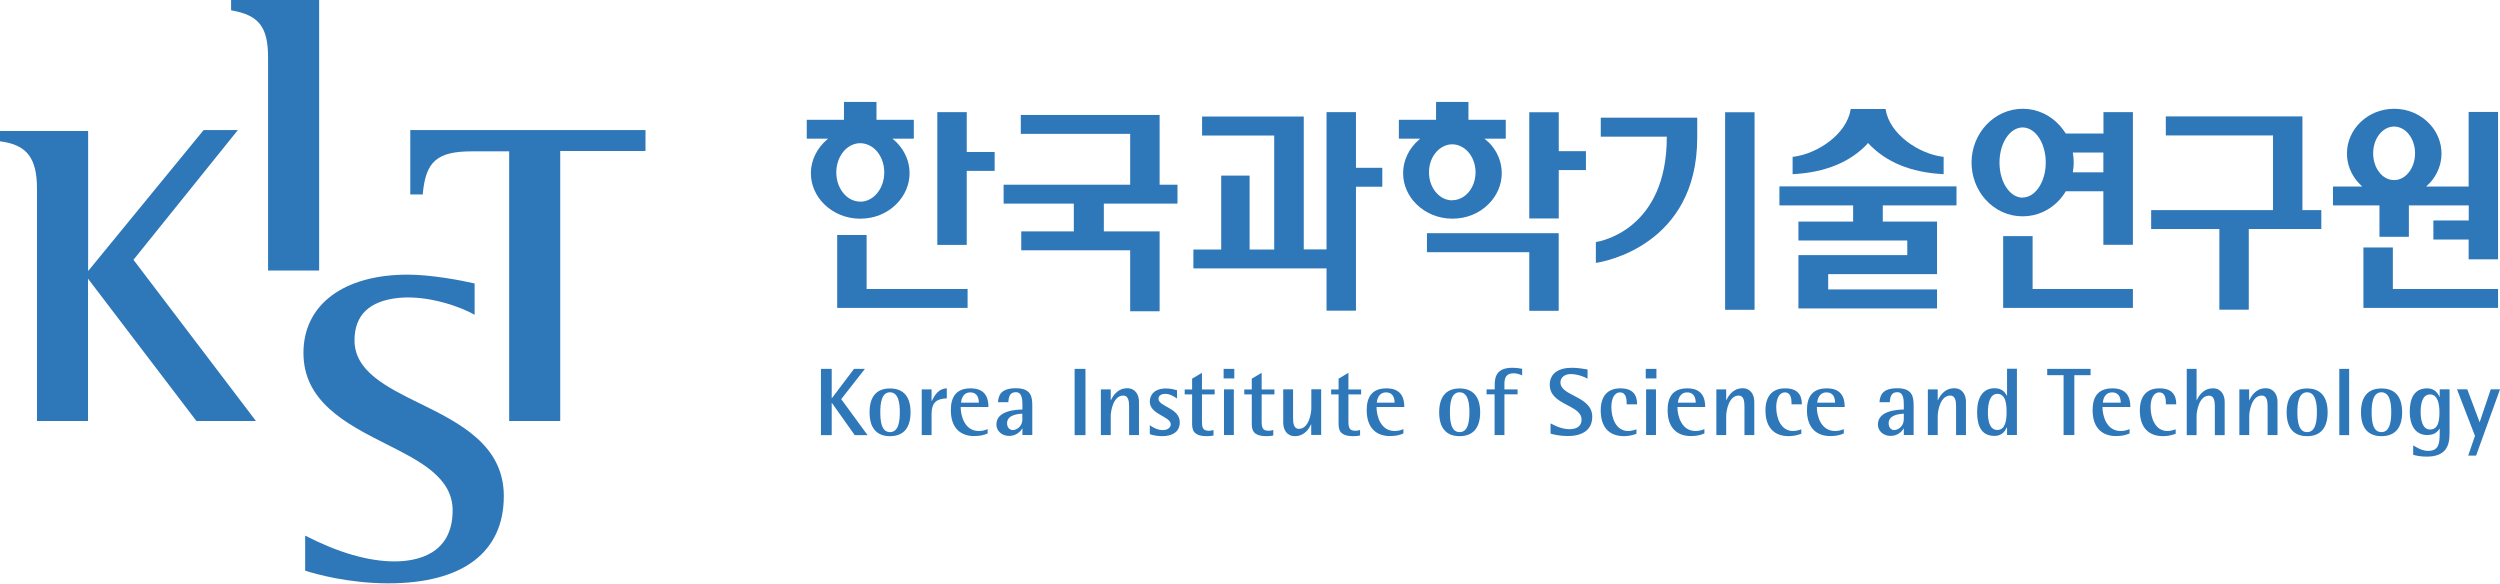
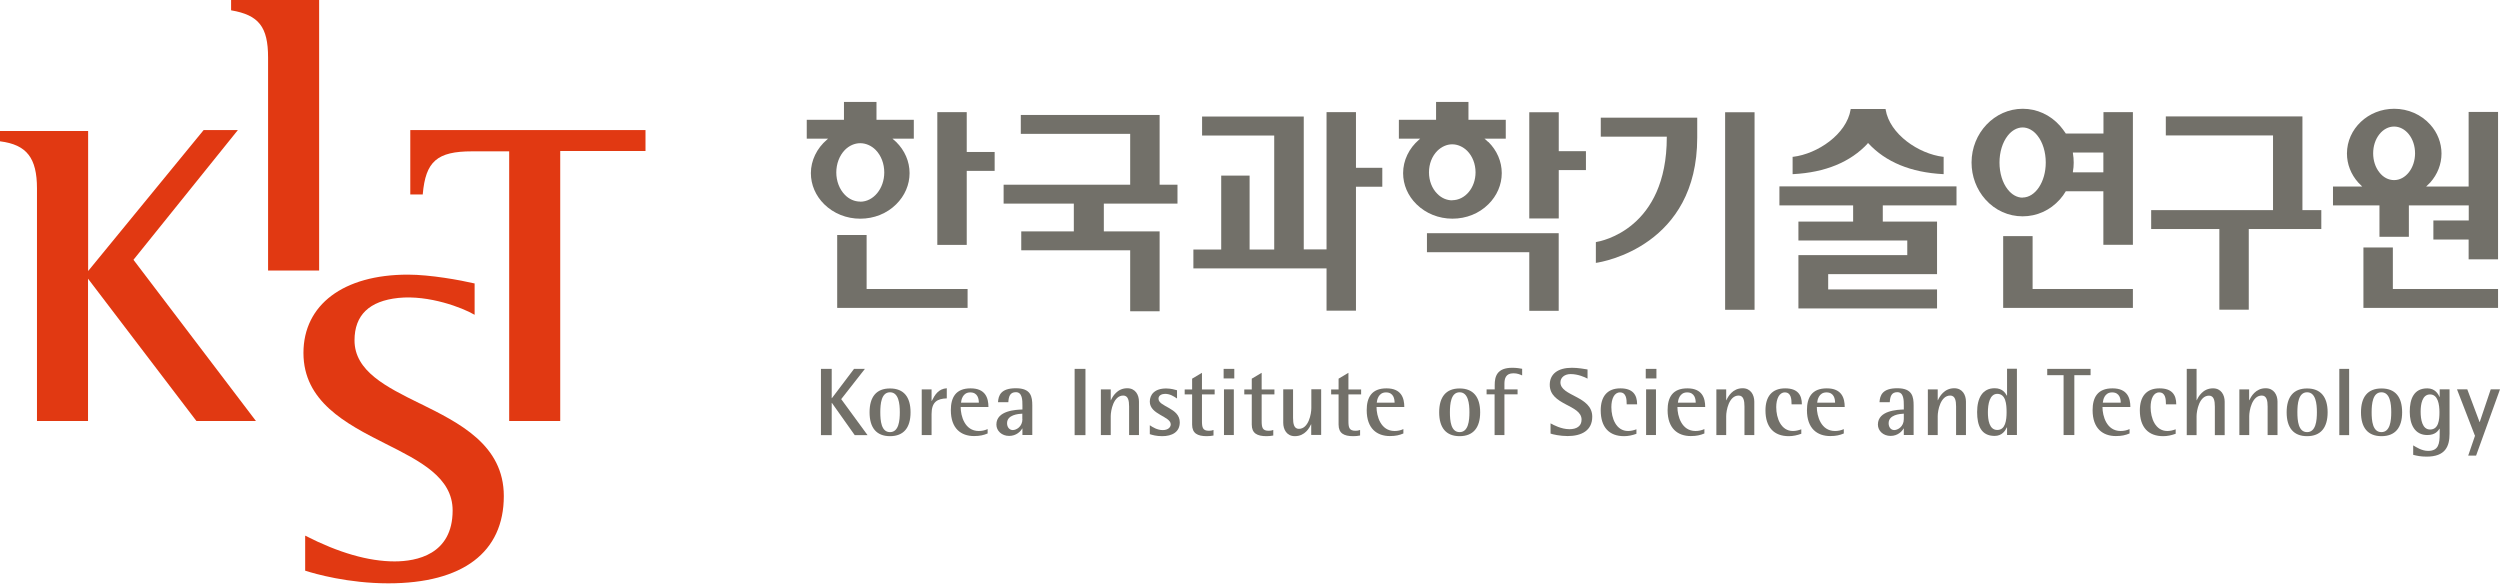
<svg xmlns="http://www.w3.org/2000/svg" preserveAspectRatio="none" overflow="visible" style="display: block;" width="300" height="70" viewBox="0 0 300 70" fill="none">
  <g id="KIST Logo">
-     <path id="Vector" d="M38.296 32.466V0H27.731V1.242H27.758C31.056 1.809 32.169 3.226 32.169 6.898V32.466H38.296Z" fill="#2E77B9" />
-     <path id="Vector_2" d="M28.543 15.61H24.436L10.576 32.525V15.718H0V16.96H0.027C3.2 17.365 4.437 18.944 4.437 22.616V50.519H10.563V33.443L23.57 50.519H30.713C30.713 50.519 16.043 31.215 16.016 31.175C16.043 31.134 28.543 15.61 28.543 15.61Z" fill="#2E77B9" />
-     <path id="Vector_3" d="M50.373 48.413C46.347 46.429 42.542 44.539 42.542 40.84C42.542 37.816 44.314 36.115 47.804 35.751C51.486 35.373 55.525 36.938 56.899 37.748L56.954 37.776V34.009H56.927C55.237 33.617 51.651 32.956 48.944 32.956C41.223 32.956 36.414 36.56 36.414 42.352C36.414 48.144 41.429 50.816 46.265 53.246C50.4 55.325 54.316 57.283 54.316 61.252C54.316 66.571 49.947 67.368 47.35 67.368C44.218 67.368 40.632 66.328 36.675 64.303L36.62 64.276V68.488H36.648C37.76 68.853 41.786 70 46.595 70C55.539 70 60.458 66.274 60.458 59.524C60.458 53.382 55.113 50.749 50.387 48.413H50.373Z" fill="#2E77B9" />
-     <path id="Vector_4" d="M77.419 15.61H49.234V23.332H50.731V23.305C51.074 19.363 52.448 18.161 56.651 18.161H61.101V50.519H67.227V18.121H77.46V15.61H77.419Z" fill="#2E77B9" />
-     <path id="Vector_5" d="M107.541 17.035L107.253 16.779L107.101 16.644H109.657V14.376H105.178V12.229H101.276V14.376H96.81V16.644H99.366L99.242 16.752C98.019 17.791 97.305 19.263 97.305 20.775C97.305 22.179 97.882 23.502 98.912 24.515C100.039 25.622 101.578 26.243 103.227 26.243C104.876 26.243 106.414 25.635 107.541 24.515C108.572 23.502 109.149 22.165 109.149 20.775C109.149 19.384 108.572 18.048 107.541 17.035ZM103.227 24.191C102.553 24.191 101.894 23.907 101.386 23.381C100.726 22.706 100.355 21.72 100.355 20.694C100.355 19.668 100.726 18.669 101.386 17.994C101.908 17.467 102.567 17.184 103.227 17.184C103.886 17.184 104.559 17.467 105.082 17.994C105.741 18.669 106.112 19.641 106.112 20.694C106.112 22.625 104.821 24.204 103.227 24.204V24.191Z" fill="#2E77B9" />
-     <path id="Vector_6" d="M178.577 17.034L178.289 16.764L178.137 16.643H180.692V14.375H176.215V12.229H172.328V14.375H167.865V16.643H170.419L170.296 16.751C169.074 17.79 168.373 19.262 168.373 20.773C168.373 22.177 168.95 23.5 169.98 24.512C171.106 25.619 172.644 26.24 174.292 26.24C175.94 26.24 177.478 25.633 178.604 24.512C179.634 23.5 180.211 22.164 180.211 20.773C180.211 19.383 179.634 18.047 178.604 17.034H178.577ZM174.265 24.04C173.619 24.04 172.974 23.77 172.479 23.257C171.834 22.623 171.477 21.678 171.477 20.679C171.477 19.68 171.834 18.749 172.479 18.101C172.988 17.601 173.619 17.318 174.265 17.318C174.91 17.318 175.556 17.601 176.064 18.101C176.695 18.735 177.066 19.68 177.066 20.679C177.066 22.528 175.817 24.026 174.265 24.026V24.04Z" fill="#2E77B9" />
-     <path id="Vector_7" d="M224.107 17.198L224.148 17.144L224.203 17.198C226.29 19.452 229.31 20.694 233.169 20.896C233.169 20.896 233.21 20.896 233.237 20.896V18.818H233.182C230.244 18.467 226.757 16.104 226.276 13.148C226.276 13.148 226.276 13.121 226.276 13.081H222.075V13.148C221.594 16.104 218.106 18.467 215.168 18.818C215.168 18.818 215.141 18.818 215.113 18.818V20.896H215.182C219.04 20.694 222.061 19.452 224.148 17.198H224.107Z" fill="#2E77B9" />
-     <path id="Vector_8" d="M240.381 28.32V36.948H255.948V34.679H243.912V28.334H240.381V28.32Z" fill="#2E77B9" />
-     <path id="Vector_9" d="M255.948 29.388V13.458H252.416V16.023H247.882V15.996C247.662 15.672 247.428 15.361 247.195 15.091C246.027 13.782 244.433 13.053 242.729 13.053C239.348 13.053 236.586 15.956 236.586 19.506C236.586 21.153 237.177 22.733 238.249 23.934C239.417 25.244 241.011 25.959 242.715 25.959C244.419 25.959 246.013 25.244 247.181 23.934C247.442 23.637 247.689 23.313 247.882 22.976V22.948H252.403V29.375H255.934L255.948 29.388ZM242.715 23.718C242.055 23.718 241.423 23.367 240.928 22.733C240.296 21.936 239.939 20.762 239.939 19.506C239.939 18.25 240.296 17.09 240.928 16.279C241.423 15.645 242.069 15.294 242.715 15.294C243.361 15.294 244.007 15.645 244.501 16.279C245.133 17.076 245.491 18.25 245.491 19.506C245.491 21.828 244.24 23.704 242.701 23.704L242.715 23.718ZM248.747 20.68V20.613C248.816 20.235 248.844 19.87 248.844 19.52C248.844 19.142 248.816 18.764 248.747 18.372V18.305H252.348H252.403V20.68H248.734H248.747Z" fill="#2E77B9" />
-     <path id="Vector_10" d="M299.766 36.948V34.679H287.142V29.697H283.611V36.948H299.766Z" fill="#2E77B9" />
-     <path id="Vector_11" d="M292.005 26.459V28.74H296.236V31.116H299.766V13.431H296.236V22.382H291.14L291.634 21.896C292.5 20.924 292.98 19.695 292.98 18.426C292.98 17.157 292.5 15.915 291.634 14.957C290.549 13.742 288.969 13.053 287.307 13.053C284.175 13.053 281.634 15.456 281.634 18.426C281.634 19.695 282.114 20.924 282.98 21.896L283.461 22.382H279.958V24.65H285.535V28.416H289.065V24.65H296.25V26.459H292.019H292.005ZM287.293 21.612C286.62 21.612 285.988 21.288 285.521 20.681C285.04 20.073 284.779 19.263 284.779 18.399C284.779 17.535 285.04 16.725 285.521 16.118C286.002 15.51 286.634 15.186 287.293 15.186C287.953 15.186 288.598 15.524 289.065 16.118C289.546 16.725 289.807 17.535 289.807 18.399C289.807 20.168 288.681 21.612 287.293 21.612Z" fill="#2E77B9" />
-     <path id="Vector_12" d="M119.358 20.505V18.237H116.008V13.457H112.478V29.388H116.008V20.505H119.358Z" fill="#2E77B9" />
-     <path id="Vector_13" d="M116.111 34.68H103.994V28.2H100.463V36.948H116.111V34.666V34.68Z" fill="#2E77B9" />
-     <path id="Vector_14" d="M144.236 16.265H152.906V29.94H149.952V21.071H146.545V29.94H143.206V32.208H159.185V37.284H162.716V22.408H165.876V20.14H162.716V13.457H159.185V29.927H156.451V13.984H144.25V16.252L144.236 16.265Z" fill="#2E77B9" />
-     <path id="Vector_15" d="M190.312 18.141H187.05V13.47H183.513V26.215H187.05V20.41H190.312V18.141Z" fill="#2E77B9" />
-     <path id="Vector_16" d="M210.547 37.176V13.47H207.015V37.176H210.547Z" fill="#2E77B9" />
-     <path id="Vector_17" d="M122.496 13.782V16.063H135.622V22.165H120.434V24.433H128.859V27.767H122.551V30.035H135.622V37.352H139.154V27.767H132.46V24.433H141.298V22.165H139.154V13.795H122.496V13.782Z" fill="#2E77B9" />
-     <path id="Vector_18" d="M278.557 25.215H276.292V13.97H259.898V16.252H272.763V25.215H258.14V27.483H266.323V37.163H269.852V27.483H278.557V25.215Z" fill="#2E77B9" />
-     <path id="Vector_19" d="M191.489 31.548C192.436 31.426 203.667 29.442 203.667 16.521V14.118H192.093V16.4H200.015V16.467C200.015 27.444 192.203 28.942 191.503 29.05V31.561L191.489 31.548Z" fill="#2E77B9" />
-     <path id="Vector_20" d="M234.78 24.648V22.366H213.53V24.648H222.376V26.591H215.81V28.859H228.873V30.614H215.81V37.013H232.445V34.731H219.382V32.896H232.445V26.591H225.934V24.648H234.766H234.78Z" fill="#2E77B9" />
-     <path id="Vector_21" d="M183.514 37.298H187.044V27.984H171.234V30.265H183.514V37.298Z" fill="#2E77B9" />
-     <path id="Vector_22" d="M179.365 47.318H178.391V46.724H179.365V46.211C179.365 45.199 179.612 44.133 181.478 44.133C181.958 44.133 182.383 44.2 182.658 44.254V45.051C182.411 44.943 182.095 44.794 181.615 44.794C180.655 44.794 180.531 45.469 180.531 46.063V46.724H182.109V47.318H180.531V52.204H179.351V47.318H179.365Z" fill="#2E77B9" />
-     <path id="Vector_23" d="M190.491 45.429C190.201 45.267 189.361 44.889 188.478 44.889C187.762 44.889 187.252 45.294 187.252 45.888C187.252 47.562 191.07 47.508 191.07 50.005C191.07 51.679 189.76 52.327 188.12 52.327C187.21 52.327 186.314 52.125 186.066 52.03V50.802C186.425 51.004 187.376 51.504 188.327 51.504C189.181 51.504 189.788 51.153 189.788 50.356C189.788 48.534 185.97 48.655 185.97 46.171C185.97 44.875 186.948 44.133 188.63 44.133C189.374 44.133 190.188 44.282 190.505 44.336V45.429H190.491Z" fill="#2E77B9" />
-     <path id="Vector_24" d="M98.514 44.265H99.805V47.775H99.832L102.484 44.265H103.789L100.945 47.896L104.105 52.216H102.566L99.832 48.355H99.805V52.216H98.514V44.265Z" fill="#2E77B9" />
-     <path id="Vector_25" d="M128.955 44.265H130.255V52.216H128.955V44.265Z" fill="#2E77B9" />
-     <path id="Vector_26" d="M146.877 46.722H148.06V52.204H146.877V46.722ZM146.835 44.265H148.115V45.413H146.835V44.265Z" fill="#2E77B9" />
-     <path id="Vector_27" d="M197.532 46.722H198.716V52.204H197.532V46.722ZM197.491 44.265H198.771V45.413H197.491V44.265Z" fill="#2E77B9" />
-     <path id="Vector_28" d="M238.548 49.462C238.548 48.504 238.755 47.262 239.677 47.262C240.695 47.262 240.791 48.504 240.791 49.462C240.791 50.42 240.654 51.595 239.677 51.595C238.7 51.595 238.548 50.38 238.548 49.462ZM240.846 52.202H242.03V44.252H240.846V47.478H240.819C240.654 47.181 240.31 46.587 239.36 46.587C237.874 46.587 237.255 47.802 237.255 49.449C237.255 51.095 237.75 52.31 239.36 52.31C240.269 52.31 240.654 51.649 240.819 51.284H240.846V52.175V52.202Z" fill="#2E77B9" />
-     <path id="Vector_29" d="M247.616 45.021H245.667V44.265H250.869V45.021H248.92V52.204H247.63V45.021H247.616Z" fill="#2E77B9" />
-     <path id="Vector_30" d="M262.41 44.265H263.589V48.031H263.603C263.794 47.626 264.329 46.6 265.563 46.6C266.55 46.6 266.961 47.41 266.961 48.207V52.216H265.782V48.787C265.782 48.099 265.673 47.478 265.083 47.478C263.918 47.478 263.589 49.273 263.589 49.948V52.216H262.41V44.265Z" fill="#2E77B9" />
-     <path id="Vector_31" d="M280.717 44.265H281.896V52.216H280.717V44.265Z" fill="#2E77B9" />
-     <path id="Vector_32" d="M145.635 52.259C145.402 52.313 145.086 52.34 144.811 52.34C143.699 52.34 143.054 52.002 143.054 50.949V47.33H142.162V46.736H143.054V45.44L144.235 44.737V46.736H145.758V47.33H144.235V50.49C144.235 51.3 144.317 51.692 145.072 51.692C145.264 51.692 145.456 51.665 145.621 51.597V52.272L145.635 52.259Z" fill="#2E77B9" />
-     <path id="Vector_33" d="M152.807 52.259C152.572 52.313 152.255 52.34 151.979 52.34C150.86 52.34 150.212 52.002 150.212 50.949V47.33H149.314V46.736H150.212V45.44L151.399 44.737V46.736H152.931V47.33H151.399V50.49C151.399 51.3 151.482 51.692 152.241 51.692C152.434 51.692 152.627 51.665 152.793 51.597V52.272L152.807 52.259Z" fill="#2E77B9" />
-     <path id="Vector_34" d="M163.211 52.259C162.978 52.313 162.662 52.34 162.387 52.34C161.275 52.34 160.63 52.002 160.63 50.949V47.33H159.738V46.736H160.63V45.44L161.811 44.737V46.736H163.334V47.33H161.811V50.49C161.811 51.3 161.893 51.692 162.662 51.692C162.84 51.692 163.046 51.665 163.211 51.597V52.272V52.259Z" fill="#2E77B9" />
-     <path id="Vector_35" d="M105.636 49.464C105.636 48.465 105.759 47.074 106.8 47.074C107.841 47.074 107.978 48.451 107.978 49.464C107.978 50.477 107.855 51.854 106.8 51.854C105.745 51.854 105.636 50.477 105.636 49.464ZM106.8 52.34C108.444 52.34 109.266 51.327 109.266 49.477C109.266 47.627 108.444 46.615 106.8 46.615C105.156 46.615 104.348 47.627 104.348 49.477C104.348 51.327 105.17 52.34 106.8 52.34Z" fill="#2E77B9" />
-     <path id="Vector_36" d="M110.607 46.724H111.788V48.114H111.815C112.186 47.372 112.598 46.67 113.614 46.589V47.804C112.474 47.844 111.788 48.222 111.788 49.693V52.204H110.607V46.724Z" fill="#2E77B9" />
-     <path id="Vector_37" d="M115.322 48.317C115.349 48.006 115.514 47.088 116.432 47.088C117.351 47.088 117.461 47.898 117.461 48.317H115.322ZM118.516 51.49C118.16 51.652 117.817 51.719 117.447 51.719C115.774 51.719 115.281 49.924 115.281 48.843H118.612C118.612 47.777 118.27 46.602 116.473 46.602C114.677 46.602 114.101 47.709 114.101 49.221C114.101 51.436 115.335 52.327 116.885 52.327C117.584 52.327 118.023 52.219 118.516 52.017V51.49Z" fill="#2E77B9" />
-     <path id="Vector_38" d="M122.691 50.286C122.691 51.217 121.948 51.608 121.535 51.608C121.15 51.608 120.847 51.285 120.847 50.785C120.847 49.773 122.182 49.666 122.678 49.639V50.286H122.691ZM122.691 52.202H123.875V48.667C123.875 47.601 123.724 46.589 121.907 46.589C120.09 46.589 119.815 47.453 119.76 48.262H120.999C121.04 47.614 121.177 47.061 121.907 47.061C122.691 47.061 122.691 48.046 122.691 48.654V49.139C121.948 49.166 119.567 49.247 119.567 50.947C119.567 51.703 120.214 52.31 121.095 52.31C121.976 52.31 122.485 51.743 122.664 51.42H122.691V52.175V52.202Z" fill="#2E77B9" />
-     <path id="Vector_39" d="M132.104 46.724H133.288V48.02H133.316C133.495 47.615 134.046 46.589 135.271 46.589C136.263 46.589 136.676 47.399 136.676 48.195V52.204H135.492V48.776C135.492 48.087 135.381 47.466 134.789 47.466C133.619 47.466 133.288 49.261 133.288 49.936V52.204H132.104V46.724Z" fill="#2E77B9" />
-     <path id="Vector_40" d="M141.216 47.803C140.818 47.533 140.378 47.263 139.816 47.263C139.445 47.263 139.02 47.425 139.02 47.843C139.02 48.829 141.573 48.924 141.573 50.679C141.573 51.854 140.639 52.34 139.459 52.34C138.745 52.34 138.251 52.191 137.976 52.097V51.03C138.319 51.26 138.869 51.611 139.527 51.611C140.186 51.611 140.488 51.26 140.488 50.922C140.488 49.95 137.976 49.761 137.976 48.194C137.976 47.371 138.539 46.615 139.939 46.615C140.529 46.615 141.051 46.777 141.243 46.831V47.816L141.216 47.803Z" fill="#2E77B9" />
-     <path id="Vector_41" d="M165.211 48.317C165.239 48.006 165.403 47.088 166.322 47.088C167.241 47.088 167.35 47.898 167.35 48.317H165.211ZM168.406 51.49C168.063 51.652 167.707 51.719 167.35 51.719C165.678 51.719 165.184 49.924 165.184 48.843H168.516C168.516 47.777 168.173 46.602 166.377 46.602C164.581 46.602 164.005 47.709 164.005 49.221C164.005 51.436 165.239 52.327 166.788 52.327C167.487 52.327 167.926 52.219 168.406 52.017V51.49Z" fill="#2E77B9" />
-     <path id="Vector_42" d="M196.372 52.056C195.891 52.232 195.383 52.34 194.888 52.34C193.116 52.34 192.086 51.287 192.086 49.248C192.086 47.614 192.841 46.602 194.449 46.602C195.946 46.602 196.454 47.385 196.454 48.519H195.204C195.204 47.858 195.136 47.088 194.394 47.088C193.707 47.088 193.363 47.871 193.363 48.857C193.363 50.193 193.94 51.719 195.369 51.719C195.713 51.719 196.042 51.638 196.372 51.516V52.056Z" fill="#2E77B9" />
-     <path id="Vector_43" d="M201.346 48.317C201.373 48.006 201.538 47.088 202.456 47.088C203.375 47.088 203.485 47.898 203.485 48.317H201.346ZM204.527 51.49C204.17 51.652 203.827 51.719 203.457 51.719C201.785 51.719 201.291 49.924 201.291 48.843H204.623C204.623 47.777 204.28 46.602 202.484 46.602C200.688 46.602 200.112 47.709 200.112 49.221C200.112 51.436 201.346 52.327 202.895 52.327C203.594 52.327 204.033 52.219 204.527 52.017V51.49Z" fill="#2E77B9" />
-     <path id="Vector_44" d="M205.964 46.724H207.143V48.02H207.17C207.348 47.615 207.897 46.589 209.117 46.589C210.09 46.589 210.515 47.399 210.515 48.195V52.204H209.336V48.776C209.336 48.087 209.226 47.466 208.637 47.466C207.472 47.466 207.143 49.261 207.143 49.936V52.204H205.964V46.724Z" fill="#2E77B9" />
-     <path id="Vector_45" d="M216.142 52.056C215.662 52.232 215.153 52.34 214.659 52.34C212.887 52.34 211.856 51.287 211.856 49.248C211.856 47.614 212.612 46.602 214.219 46.602C215.716 46.602 216.225 47.385 216.225 48.519H214.988C214.988 47.858 214.92 47.088 214.178 47.088C213.505 47.088 213.148 47.871 213.148 48.857C213.148 50.193 213.725 51.719 215.153 51.719C215.497 51.719 215.826 51.638 216.156 51.516V52.056H216.142Z" fill="#2E77B9" />
-     <path id="Vector_46" d="M228.457 50.286C228.457 51.217 227.718 51.608 227.307 51.608C226.923 51.608 226.636 51.285 226.636 50.785C226.636 49.773 227.964 49.666 228.457 49.639V50.286ZM228.457 52.202H229.635V48.667C229.635 47.601 229.485 46.589 227.677 46.589C225.868 46.589 225.595 47.453 225.54 48.262H226.773C226.814 47.614 226.951 47.061 227.677 47.061C228.457 47.061 228.457 48.046 228.457 48.654V49.139C227.718 49.166 225.348 49.247 225.348 50.947C225.348 51.703 225.992 52.31 226.868 52.31C227.745 52.31 228.252 51.743 228.43 51.42H228.457V52.175V52.202Z" fill="#2E77B9" />
-     <path id="Vector_47" d="M231.342 46.724H232.526V48.02H232.554C232.733 47.615 233.284 46.589 234.509 46.589C235.501 46.589 235.914 47.399 235.914 48.195V52.204H234.73V48.776C234.73 48.087 234.619 47.466 234.027 47.466C232.857 47.466 232.526 49.261 232.526 49.936V52.204H231.342V46.724Z" fill="#2E77B9" />
-     <path id="Vector_48" d="M252.338 48.317C252.366 48.006 252.531 47.088 253.454 47.088C254.377 47.088 254.487 47.898 254.487 48.317H252.338ZM255.547 51.49C255.189 51.652 254.845 51.719 254.473 51.719C252.793 51.719 252.297 49.924 252.297 48.843H255.644C255.644 47.777 255.299 46.602 253.495 46.602C251.691 46.602 251.112 47.709 251.112 49.221C251.112 51.436 252.352 52.327 253.908 52.327C254.611 52.327 255.051 52.219 255.547 52.017V51.49Z" fill="#2E77B9" />
-     <path id="Vector_49" d="M261.068 52.056C260.587 52.232 260.079 52.34 259.584 52.34C257.812 52.34 256.781 51.287 256.781 49.248C256.781 47.614 257.537 46.602 259.144 46.602C260.642 46.602 261.15 47.385 261.15 48.519H259.914C259.914 47.858 259.845 47.088 259.103 47.088C258.416 47.088 258.073 47.871 258.073 48.857C258.073 50.193 258.65 51.719 260.079 51.719C260.422 51.719 260.752 51.638 261.081 51.516V52.056H261.068Z" fill="#2E77B9" />
-     <path id="Vector_50" d="M157.36 50.908H157.333C157.141 51.313 156.62 52.34 155.386 52.34C154.399 52.34 153.988 51.53 153.988 50.733V46.722H155.167V50.152C155.167 50.841 155.276 51.462 155.866 51.462C157.031 51.462 157.36 49.666 157.36 48.977V46.708H158.539V52.191H157.346V50.895L157.36 50.908Z" fill="#2E77B9" />
-     <path id="Vector_51" d="M173.989 49.464C173.989 48.465 174.112 47.074 175.153 47.074C176.194 47.074 176.331 48.451 176.331 49.464C176.331 50.477 176.208 51.854 175.153 51.854C174.099 51.854 173.989 50.477 173.989 49.464ZM175.153 52.34C176.783 52.34 177.619 51.327 177.619 49.477C177.619 47.627 176.783 46.615 175.153 46.615C173.523 46.615 172.701 47.627 172.701 49.477C172.701 51.327 173.523 52.34 175.153 52.34Z" fill="#2E77B9" />
-     <path id="Vector_52" d="M218.06 48.317C218.088 48.006 218.253 47.088 219.176 47.088C220.098 47.088 220.209 47.898 220.209 48.317H218.06ZM221.269 51.49C220.911 51.652 220.567 51.719 220.195 51.719C218.515 51.719 218.019 49.924 218.019 48.843H221.365C221.365 47.777 221.021 46.602 219.217 46.602C217.413 46.602 216.834 47.709 216.834 49.221C216.834 51.436 218.074 52.327 219.63 52.327C220.333 52.327 220.773 52.219 221.255 52.017V51.49H221.269Z" fill="#2E77B9" />
-     <path id="Vector_53" d="M268.709 46.724H269.895V48.02H269.922C270.115 47.615 270.653 46.589 271.88 46.589C272.873 46.589 273.301 47.399 273.301 48.195V52.204H272.115V48.776C272.115 48.087 272.005 47.466 271.412 47.466C270.239 47.466 269.908 49.261 269.908 49.936V52.204H268.723V46.724H268.709Z" fill="#2E77B9" />
-     <path id="Vector_54" d="M275.686 49.464C275.686 48.465 275.809 47.074 276.85 47.074C277.891 47.074 278.028 48.451 278.028 49.464C278.028 50.477 277.904 51.854 276.85 51.854C275.795 51.854 275.686 50.477 275.686 49.464ZM276.85 52.34C278.48 52.34 279.315 51.327 279.315 49.477C279.315 47.627 278.48 46.615 276.85 46.615C275.22 46.615 274.398 47.627 274.398 49.477C274.398 51.327 275.22 52.34 276.85 52.34Z" fill="#2E77B9" />
-     <path id="Vector_55" d="M284.597 49.464C284.597 48.465 284.721 47.074 285.766 47.074C286.812 47.074 286.949 48.451 286.949 49.464C286.949 50.477 286.825 51.854 285.766 51.854C284.707 51.854 284.597 50.477 284.597 49.464ZM285.78 52.34C287.417 52.34 288.256 51.327 288.256 49.477C288.256 47.627 287.43 46.615 285.78 46.615C284.13 46.615 283.318 47.627 283.318 49.477C283.318 51.327 284.143 52.34 285.78 52.34Z" fill="#2E77B9" />
-     <path id="Vector_56" d="M290.477 49.41C290.477 48.519 290.656 47.331 291.606 47.331C292.555 47.331 292.734 48.546 292.734 49.464C292.734 50.382 292.638 51.542 291.606 51.542C290.67 51.542 290.477 50.341 290.477 49.41ZM293.945 46.723H292.762V47.628H292.734C292.583 47.263 292.197 46.602 291.275 46.602C289.665 46.602 289.17 47.857 289.17 49.41C289.17 50.962 289.789 52.204 291.275 52.204C292.239 52.204 292.569 51.705 292.734 51.448H292.762V52.042C292.762 53.257 292.624 54.107 291.372 54.107C290.615 54.107 289.954 53.662 289.583 53.446V54.58C290.009 54.688 290.477 54.796 291.193 54.796C293.436 54.796 293.945 53.581 293.945 52.042V46.723Z" fill="#2E77B9" />
-     <path id="Vector_57" d="M296.98 52.257L294.839 46.721H296.074L297.543 50.637H297.57L298.888 46.721H300L297.131 54.674H296.184L297.008 52.271L296.98 52.257Z" fill="#2E77B9" />
+     <path id="Vector" d="M38.296 32.466V0H27.731V1.242H27.758C31.056 1.809 32.169 3.226 32.169 6.898V32.466H38.296Z" fill="#E13912" />
+     <path id="Vector_2" d="M28.543 15.61H24.436L10.576 32.525V15.718H0V16.96H0.027C3.2 17.365 4.437 18.944 4.437 22.616V50.519H10.563V33.443L23.57 50.519H30.713C30.713 50.519 16.043 31.215 16.016 31.175C16.043 31.134 28.543 15.61 28.543 15.61Z" fill="#E13912" />
+     <path id="Vector_3" d="M50.373 48.413C46.347 46.429 42.542 44.539 42.542 40.84C42.542 37.816 44.314 36.115 47.804 35.751C51.486 35.373 55.525 36.938 56.899 37.748L56.954 37.776V34.009H56.927C55.237 33.617 51.651 32.956 48.944 32.956C41.223 32.956 36.414 36.56 36.414 42.352C36.414 48.144 41.429 50.816 46.265 53.246C50.4 55.325 54.316 57.283 54.316 61.252C54.316 66.571 49.947 67.368 47.35 67.368C44.218 67.368 40.632 66.328 36.675 64.303L36.62 64.276V68.488H36.648C37.76 68.853 41.786 70 46.595 70C55.539 70 60.458 66.274 60.458 59.524C60.458 53.382 55.113 50.749 50.387 48.413H50.373Z" fill="#E13912" />
+     <path id="Vector_4" d="M77.419 15.61H49.234V23.332H50.731V23.305C51.074 19.363 52.448 18.161 56.651 18.161H61.101V50.519H67.227V18.121H77.46V15.61H77.419Z" fill="#E13912" />
+     <path id="Vector_5" d="M107.541 17.035L107.253 16.779L107.101 16.644H109.657V14.376H105.178V12.229H101.276V14.376H96.81V16.644H99.366L99.242 16.752C98.019 17.791 97.305 19.263 97.305 20.775C97.305 22.179 97.882 23.502 98.912 24.515C100.039 25.622 101.578 26.243 103.227 26.243C104.876 26.243 106.414 25.635 107.541 24.515C108.572 23.502 109.149 22.165 109.149 20.775C109.149 19.384 108.572 18.048 107.541 17.035ZM103.227 24.191C102.553 24.191 101.894 23.907 101.386 23.381C100.726 22.706 100.355 21.72 100.355 20.694C100.355 19.668 100.726 18.669 101.386 17.994C101.908 17.467 102.567 17.184 103.227 17.184C103.886 17.184 104.559 17.467 105.082 17.994C105.741 18.669 106.112 19.641 106.112 20.694C106.112 22.625 104.821 24.204 103.227 24.204V24.191Z" fill="#727069" />
+     <path id="Vector_6" d="M178.577 17.034L178.289 16.764L178.137 16.643H180.692V14.375H176.215V12.229H172.328V14.375H167.865V16.643H170.419L170.296 16.751C169.074 17.79 168.373 19.262 168.373 20.773C168.373 22.177 168.95 23.5 169.98 24.512C171.106 25.619 172.644 26.24 174.292 26.24C175.94 26.24 177.478 25.633 178.604 24.512C179.634 23.5 180.211 22.164 180.211 20.773C180.211 19.383 179.634 18.047 178.604 17.034H178.577ZM174.265 24.04C173.619 24.04 172.974 23.77 172.479 23.257C171.834 22.623 171.477 21.678 171.477 20.679C171.477 19.68 171.834 18.749 172.479 18.101C172.988 17.601 173.619 17.318 174.265 17.318C174.91 17.318 175.556 17.601 176.064 18.101C176.695 18.735 177.066 19.68 177.066 20.679C177.066 22.528 175.817 24.026 174.265 24.026V24.04Z" fill="#727069" />
+     <path id="Vector_7" d="M224.107 17.198L224.148 17.144L224.203 17.198C226.29 19.452 229.31 20.694 233.169 20.896C233.169 20.896 233.21 20.896 233.237 20.896V18.818H233.182C230.244 18.467 226.757 16.104 226.276 13.148C226.276 13.148 226.276 13.121 226.276 13.081H222.075V13.148C221.594 16.104 218.106 18.467 215.168 18.818C215.168 18.818 215.141 18.818 215.113 18.818V20.896H215.182C219.04 20.694 222.061 19.452 224.148 17.198H224.107Z" fill="#727069" />
+     <path id="Vector_8" d="M240.381 28.32V36.948H255.948V34.679H243.912V28.334H240.381V28.32Z" fill="#727069" />
+     <path id="Vector_9" d="M255.948 29.388V13.458H252.416V16.023H247.882V15.996C247.662 15.672 247.428 15.361 247.195 15.091C246.027 13.782 244.433 13.053 242.729 13.053C239.348 13.053 236.586 15.956 236.586 19.506C236.586 21.153 237.177 22.733 238.249 23.934C239.417 25.244 241.011 25.959 242.715 25.959C244.419 25.959 246.013 25.244 247.181 23.934C247.442 23.637 247.689 23.313 247.882 22.976V22.948H252.403V29.375H255.934L255.948 29.388ZM242.715 23.718C242.055 23.718 241.423 23.367 240.928 22.733C240.296 21.936 239.939 20.762 239.939 19.506C239.939 18.25 240.296 17.09 240.928 16.279C241.423 15.645 242.069 15.294 242.715 15.294C243.361 15.294 244.007 15.645 244.501 16.279C245.133 17.076 245.491 18.25 245.491 19.506C245.491 21.828 244.24 23.704 242.701 23.704L242.715 23.718ZM248.747 20.68V20.613C248.816 20.235 248.844 19.87 248.844 19.52C248.844 19.142 248.816 18.764 248.747 18.372V18.305H252.348H252.403V20.68H248.734H248.747Z" fill="#727069" />
+     <path id="Vector_10" d="M299.766 36.948V34.679H287.142V29.697H283.611V36.948H299.766Z" fill="#727069" />
+     <path id="Vector_11" d="M292.005 26.459V28.74H296.236V31.116H299.766V13.431H296.236V22.382H291.14L291.634 21.896C292.5 20.924 292.98 19.695 292.98 18.426C292.98 17.157 292.5 15.915 291.634 14.957C290.549 13.742 288.969 13.053 287.307 13.053C284.175 13.053 281.634 15.456 281.634 18.426C281.634 19.695 282.114 20.924 282.98 21.896L283.461 22.382H279.958V24.65H285.535V28.416H289.065V24.65H296.25V26.459H292.019H292.005ZM287.293 21.612C286.62 21.612 285.988 21.288 285.521 20.681C285.04 20.073 284.779 19.263 284.779 18.399C284.779 17.535 285.04 16.725 285.521 16.118C286.002 15.51 286.634 15.186 287.293 15.186C287.953 15.186 288.598 15.524 289.065 16.118C289.546 16.725 289.807 17.535 289.807 18.399C289.807 20.168 288.681 21.612 287.293 21.612Z" fill="#727069" />
+     <path id="Vector_12" d="M119.358 20.505V18.237H116.008V13.457H112.478V29.388H116.008V20.505H119.358Z" fill="#727069" />
+     <path id="Vector_13" d="M116.111 34.68H103.994V28.2H100.463V36.948H116.111V34.666V34.68Z" fill="#727069" />
+     <path id="Vector_14" d="M144.236 16.265H152.906V29.94H149.952V21.071H146.545V29.94H143.206V32.208H159.185V37.284H162.716V22.408H165.876V20.14H162.716V13.457H159.185V29.927H156.451V13.984H144.25V16.252L144.236 16.265Z" fill="#727069" />
+     <path id="Vector_15" d="M190.312 18.141H187.05V13.47H183.513V26.215H187.05V20.41H190.312V18.141Z" fill="#727069" />
+     <path id="Vector_16" d="M210.547 37.176V13.47H207.015V37.176H210.547Z" fill="#727069" />
+     <path id="Vector_17" d="M122.496 13.782V16.063H135.622V22.165H120.434V24.433H128.859V27.767H122.551V30.035H135.622V37.352H139.154V27.767H132.46V24.433H141.298V22.165H139.154V13.795H122.496V13.782Z" fill="#727069" />
+     <path id="Vector_18" d="M278.557 25.215H276.292V13.97H259.898V16.252H272.763V25.215H258.14V27.483H266.323V37.163H269.852V27.483H278.557V25.215Z" fill="#727069" />
+     <path id="Vector_19" d="M191.489 31.548C192.436 31.426 203.667 29.442 203.667 16.521V14.118H192.093V16.4H200.015V16.467C200.015 27.444 192.203 28.942 191.503 29.05V31.561L191.489 31.548Z" fill="#727069" />
+     <path id="Vector_20" d="M234.78 24.648V22.366H213.53V24.648H222.376V26.591H215.81V28.859H228.873V30.614H215.81V37.013H232.445V34.731H219.382V32.896H232.445V26.591H225.934V24.648H234.766H234.78Z" fill="#727069" />
+     <path id="Vector_21" d="M183.514 37.298H187.044V27.984H171.234V30.265H183.514V37.298Z" fill="#727069" />
+     <path id="Vector_22" d="M179.365 47.318H178.391V46.724H179.365V46.211C179.365 45.199 179.612 44.133 181.478 44.133C181.958 44.133 182.383 44.2 182.658 44.254V45.051C182.411 44.943 182.095 44.794 181.615 44.794C180.655 44.794 180.531 45.469 180.531 46.063V46.724H182.109V47.318H180.531V52.204H179.351V47.318H179.365Z" fill="#727069" />
+     <path id="Vector_23" d="M190.491 45.429C190.201 45.267 189.361 44.889 188.478 44.889C187.762 44.889 187.252 45.294 187.252 45.888C187.252 47.562 191.07 47.508 191.07 50.005C191.07 51.679 189.76 52.327 188.12 52.327C187.21 52.327 186.314 52.125 186.066 52.03V50.802C186.425 51.004 187.376 51.504 188.327 51.504C189.181 51.504 189.788 51.153 189.788 50.356C189.788 48.534 185.97 48.655 185.97 46.171C185.97 44.875 186.948 44.133 188.63 44.133C189.374 44.133 190.188 44.282 190.505 44.336V45.429H190.491Z" fill="#727069" />
+     <path id="Vector_24" d="M98.514 44.265H99.805V47.775H99.832L102.484 44.265H103.789L100.945 47.896L104.105 52.216H102.566L99.832 48.355H99.805V52.216H98.514V44.265Z" fill="#727069" />
+     <path id="Vector_25" d="M128.955 44.265H130.255V52.216H128.955V44.265Z" fill="#727069" />
+     <path id="Vector_26" d="M146.877 46.722H148.06V52.204H146.877V46.722ZM146.835 44.265H148.115V45.413H146.835V44.265Z" fill="#727069" />
+     <path id="Vector_27" d="M197.532 46.722H198.716V52.204H197.532V46.722ZM197.491 44.265H198.771V45.413H197.491V44.265Z" fill="#727069" />
+     <path id="Vector_28" d="M238.548 49.462C238.548 48.504 238.755 47.262 239.677 47.262C240.695 47.262 240.791 48.504 240.791 49.462C240.791 50.42 240.654 51.595 239.677 51.595C238.7 51.595 238.548 50.38 238.548 49.462ZM240.846 52.202H242.03V44.252H240.846V47.478H240.819C240.654 47.181 240.31 46.587 239.36 46.587C237.874 46.587 237.255 47.802 237.255 49.449C237.255 51.095 237.75 52.31 239.36 52.31C240.269 52.31 240.654 51.649 240.819 51.284H240.846V52.175V52.202Z" fill="#727069" />
+     <path id="Vector_29" d="M247.616 45.021H245.667V44.265H250.869V45.021H248.92V52.204H247.63V45.021H247.616Z" fill="#727069" />
+     <path id="Vector_30" d="M262.41 44.265H263.589V48.031H263.603C263.794 47.626 264.329 46.6 265.563 46.6C266.55 46.6 266.961 47.41 266.961 48.207V52.216H265.782V48.787C265.782 48.099 265.673 47.478 265.083 47.478C263.918 47.478 263.589 49.273 263.589 49.948V52.216H262.41V44.265Z" fill="#727069" />
+     <path id="Vector_31" d="M280.717 44.265H281.896V52.216H280.717V44.265Z" fill="#727069" />
+     <path id="Vector_32" d="M145.635 52.259C145.402 52.313 145.086 52.34 144.811 52.34C143.699 52.34 143.054 52.002 143.054 50.949V47.33H142.162V46.736H143.054V45.44L144.235 44.737V46.736H145.758V47.33H144.235V50.49C144.235 51.3 144.317 51.692 145.072 51.692C145.264 51.692 145.456 51.665 145.621 51.597V52.272L145.635 52.259Z" fill="#727069" />
+     <path id="Vector_33" d="M152.807 52.259C152.572 52.313 152.255 52.34 151.979 52.34C150.86 52.34 150.212 52.002 150.212 50.949V47.33H149.314V46.736H150.212V45.44L151.399 44.737V46.736H152.931V47.33H151.399V50.49C151.399 51.3 151.482 51.692 152.241 51.692C152.434 51.692 152.627 51.665 152.793 51.597V52.272L152.807 52.259Z" fill="#727069" />
+     <path id="Vector_34" d="M163.211 52.259C162.978 52.313 162.662 52.34 162.387 52.34C161.275 52.34 160.63 52.002 160.63 50.949V47.33H159.738V46.736H160.63V45.44L161.811 44.737V46.736H163.334V47.33H161.811V50.49C161.811 51.3 161.893 51.692 162.662 51.692C162.84 51.692 163.046 51.665 163.211 51.597V52.272V52.259Z" fill="#727069" />
+     <path id="Vector_35" d="M105.636 49.464C105.636 48.465 105.759 47.074 106.8 47.074C107.841 47.074 107.978 48.451 107.978 49.464C107.978 50.477 107.855 51.854 106.8 51.854C105.745 51.854 105.636 50.477 105.636 49.464ZM106.8 52.34C108.444 52.34 109.266 51.327 109.266 49.477C109.266 47.627 108.444 46.615 106.8 46.615C105.156 46.615 104.348 47.627 104.348 49.477C104.348 51.327 105.17 52.34 106.8 52.34Z" fill="#727069" />
+     <path id="Vector_36" d="M110.607 46.724H111.788V48.114H111.815C112.186 47.372 112.598 46.67 113.614 46.589V47.804C112.474 47.844 111.788 48.222 111.788 49.693V52.204H110.607V46.724Z" fill="#727069" />
+     <path id="Vector_37" d="M115.322 48.317C115.349 48.006 115.514 47.088 116.432 47.088C117.351 47.088 117.461 47.898 117.461 48.317H115.322ZM118.516 51.49C118.16 51.652 117.817 51.719 117.447 51.719C115.774 51.719 115.281 49.924 115.281 48.843H118.612C118.612 47.777 118.27 46.602 116.473 46.602C114.677 46.602 114.101 47.709 114.101 49.221C114.101 51.436 115.335 52.327 116.885 52.327C117.584 52.327 118.023 52.219 118.516 52.017V51.49Z" fill="#727069" />
+     <path id="Vector_38" d="M122.691 50.286C122.691 51.217 121.948 51.608 121.535 51.608C121.15 51.608 120.847 51.285 120.847 50.785C120.847 49.773 122.182 49.666 122.678 49.639V50.286H122.691ZM122.691 52.202H123.875V48.667C123.875 47.601 123.724 46.589 121.907 46.589C120.09 46.589 119.815 47.453 119.76 48.262H120.999C121.04 47.614 121.177 47.061 121.907 47.061C122.691 47.061 122.691 48.046 122.691 48.654V49.139C121.948 49.166 119.567 49.247 119.567 50.947C119.567 51.703 120.214 52.31 121.095 52.31C121.976 52.31 122.485 51.743 122.664 51.42H122.691V52.175V52.202Z" fill="#727069" />
+     <path id="Vector_39" d="M132.104 46.724H133.288V48.02H133.316C133.495 47.615 134.046 46.589 135.271 46.589C136.263 46.589 136.676 47.399 136.676 48.195V52.204H135.492V48.776C135.492 48.087 135.381 47.466 134.789 47.466C133.619 47.466 133.288 49.261 133.288 49.936V52.204H132.104V46.724Z" fill="#727069" />
+     <path id="Vector_40" d="M141.216 47.803C140.818 47.533 140.378 47.263 139.816 47.263C139.445 47.263 139.02 47.425 139.02 47.843C139.02 48.829 141.573 48.924 141.573 50.679C141.573 51.854 140.639 52.34 139.459 52.34C138.745 52.34 138.251 52.191 137.976 52.097V51.03C138.319 51.26 138.869 51.611 139.527 51.611C140.186 51.611 140.488 51.26 140.488 50.922C140.488 49.95 137.976 49.761 137.976 48.194C137.976 47.371 138.539 46.615 139.939 46.615C140.529 46.615 141.051 46.777 141.243 46.831V47.816L141.216 47.803Z" fill="#727069" />
+     <path id="Vector_41" d="M165.211 48.317C165.239 48.006 165.403 47.088 166.322 47.088C167.241 47.088 167.35 47.898 167.35 48.317H165.211ZM168.406 51.49C168.063 51.652 167.707 51.719 167.35 51.719C165.678 51.719 165.184 49.924 165.184 48.843H168.516C168.516 47.777 168.173 46.602 166.377 46.602C164.581 46.602 164.005 47.709 164.005 49.221C164.005 51.436 165.239 52.327 166.788 52.327C167.487 52.327 167.926 52.219 168.406 52.017V51.49Z" fill="#727069" />
+     <path id="Vector_42" d="M196.372 52.056C195.891 52.232 195.383 52.34 194.888 52.34C193.116 52.34 192.086 51.287 192.086 49.248C192.086 47.614 192.841 46.602 194.449 46.602C195.946 46.602 196.454 47.385 196.454 48.519H195.204C195.204 47.858 195.136 47.088 194.394 47.088C193.707 47.088 193.363 47.871 193.363 48.857C193.363 50.193 193.94 51.719 195.369 51.719C195.713 51.719 196.042 51.638 196.372 51.516V52.056Z" fill="#727069" />
+     <path id="Vector_43" d="M201.346 48.317C201.373 48.006 201.538 47.088 202.456 47.088C203.375 47.088 203.485 47.898 203.485 48.317H201.346ZM204.527 51.49C204.17 51.652 203.827 51.719 203.457 51.719C201.785 51.719 201.291 49.924 201.291 48.843H204.623C204.623 47.777 204.28 46.602 202.484 46.602C200.688 46.602 200.112 47.709 200.112 49.221C200.112 51.436 201.346 52.327 202.895 52.327C203.594 52.327 204.033 52.219 204.527 52.017V51.49Z" fill="#727069" />
+     <path id="Vector_44" d="M205.964 46.724H207.143V48.02H207.17C207.348 47.615 207.897 46.589 209.117 46.589C210.09 46.589 210.515 47.399 210.515 48.195V52.204H209.336V48.776C209.336 48.087 209.226 47.466 208.637 47.466C207.472 47.466 207.143 49.261 207.143 49.936V52.204H205.964V46.724Z" fill="#727069" />
+     <path id="Vector_45" d="M216.142 52.056C215.662 52.232 215.153 52.34 214.659 52.34C212.887 52.34 211.856 51.287 211.856 49.248C211.856 47.614 212.612 46.602 214.219 46.602C215.716 46.602 216.225 47.385 216.225 48.519H214.988C214.988 47.858 214.92 47.088 214.178 47.088C213.505 47.088 213.148 47.871 213.148 48.857C213.148 50.193 213.725 51.719 215.153 51.719C215.497 51.719 215.826 51.638 216.156 51.516V52.056H216.142Z" fill="#727069" />
+     <path id="Vector_46" d="M228.457 50.286C228.457 51.217 227.718 51.608 227.307 51.608C226.923 51.608 226.636 51.285 226.636 50.785C226.636 49.773 227.964 49.666 228.457 49.639V50.286ZM228.457 52.202H229.635V48.667C229.635 47.601 229.485 46.589 227.677 46.589C225.868 46.589 225.595 47.453 225.54 48.262H226.773C226.814 47.614 226.951 47.061 227.677 47.061C228.457 47.061 228.457 48.046 228.457 48.654V49.139C227.718 49.166 225.348 49.247 225.348 50.947C225.348 51.703 225.992 52.31 226.868 52.31C227.745 52.31 228.252 51.743 228.43 51.42H228.457V52.175V52.202Z" fill="#727069" />
+     <path id="Vector_47" d="M231.342 46.724H232.526V48.02H232.554C232.733 47.615 233.284 46.589 234.509 46.589C235.501 46.589 235.914 47.399 235.914 48.195V52.204H234.73V48.776C234.73 48.087 234.619 47.466 234.027 47.466C232.857 47.466 232.526 49.261 232.526 49.936V52.204H231.342V46.724Z" fill="#727069" />
+     <path id="Vector_48" d="M252.338 48.317C252.366 48.006 252.531 47.088 253.454 47.088C254.377 47.088 254.487 47.898 254.487 48.317H252.338ZM255.547 51.49C255.189 51.652 254.845 51.719 254.473 51.719C252.793 51.719 252.297 49.924 252.297 48.843H255.644C255.644 47.777 255.299 46.602 253.495 46.602C251.691 46.602 251.112 47.709 251.112 49.221C251.112 51.436 252.352 52.327 253.908 52.327C254.611 52.327 255.051 52.219 255.547 52.017V51.49Z" fill="#727069" />
+     <path id="Vector_49" d="M261.068 52.056C260.587 52.232 260.079 52.34 259.584 52.34C257.812 52.34 256.781 51.287 256.781 49.248C256.781 47.614 257.537 46.602 259.144 46.602C260.642 46.602 261.15 47.385 261.15 48.519H259.914C259.914 47.858 259.845 47.088 259.103 47.088C258.416 47.088 258.073 47.871 258.073 48.857C258.073 50.193 258.65 51.719 260.079 51.719C260.422 51.719 260.752 51.638 261.081 51.516V52.056H261.068Z" fill="#727069" />
+     <path id="Vector_50" d="M157.36 50.908H157.333C157.141 51.313 156.62 52.34 155.386 52.34C154.399 52.34 153.988 51.53 153.988 50.733V46.722H155.167V50.152C155.167 50.841 155.276 51.462 155.866 51.462C157.031 51.462 157.36 49.666 157.36 48.977V46.708H158.539V52.191H157.346V50.895L157.36 50.908Z" fill="#727069" />
+     <path id="Vector_51" d="M173.989 49.464C173.989 48.465 174.112 47.074 175.153 47.074C176.194 47.074 176.331 48.451 176.331 49.464C176.331 50.477 176.208 51.854 175.153 51.854C174.099 51.854 173.989 50.477 173.989 49.464ZM175.153 52.34C176.783 52.34 177.619 51.327 177.619 49.477C177.619 47.627 176.783 46.615 175.153 46.615C173.523 46.615 172.701 47.627 172.701 49.477C172.701 51.327 173.523 52.34 175.153 52.34Z" fill="#727069" />
+     <path id="Vector_52" d="M218.06 48.317C218.088 48.006 218.253 47.088 219.176 47.088C220.098 47.088 220.209 47.898 220.209 48.317H218.06ZM221.269 51.49C220.911 51.652 220.567 51.719 220.195 51.719C218.515 51.719 218.019 49.924 218.019 48.843H221.365C221.365 47.777 221.021 46.602 219.217 46.602C217.413 46.602 216.834 47.709 216.834 49.221C216.834 51.436 218.074 52.327 219.63 52.327C220.333 52.327 220.773 52.219 221.255 52.017V51.49H221.269Z" fill="#727069" />
+     <path id="Vector_53" d="M268.709 46.724H269.895V48.02H269.922C270.115 47.615 270.653 46.589 271.88 46.589C272.873 46.589 273.301 47.399 273.301 48.195V52.204H272.115V48.776C272.115 48.087 272.005 47.466 271.412 47.466C270.239 47.466 269.908 49.261 269.908 49.936V52.204H268.723V46.724H268.709Z" fill="#727069" />
+     <path id="Vector_54" d="M275.686 49.464C275.686 48.465 275.809 47.074 276.85 47.074C277.891 47.074 278.028 48.451 278.028 49.464C278.028 50.477 277.904 51.854 276.85 51.854C275.795 51.854 275.686 50.477 275.686 49.464ZM276.85 52.34C278.48 52.34 279.315 51.327 279.315 49.477C279.315 47.627 278.48 46.615 276.85 46.615C275.22 46.615 274.398 47.627 274.398 49.477C274.398 51.327 275.22 52.34 276.85 52.34Z" fill="#727069" />
+     <path id="Vector_55" d="M284.597 49.464C284.597 48.465 284.721 47.074 285.766 47.074C286.812 47.074 286.949 48.451 286.949 49.464C286.949 50.477 286.825 51.854 285.766 51.854C284.707 51.854 284.597 50.477 284.597 49.464ZM285.78 52.34C287.417 52.34 288.256 51.327 288.256 49.477C288.256 47.627 287.43 46.615 285.78 46.615C284.13 46.615 283.318 47.627 283.318 49.477C283.318 51.327 284.143 52.34 285.78 52.34Z" fill="#727069" />
+     <path id="Vector_56" d="M290.477 49.41C290.477 48.519 290.656 47.331 291.606 47.331C292.555 47.331 292.734 48.546 292.734 49.464C292.734 50.382 292.638 51.542 291.606 51.542C290.67 51.542 290.477 50.341 290.477 49.41ZM293.945 46.723H292.762V47.628H292.734C292.583 47.263 292.197 46.602 291.275 46.602C289.665 46.602 289.17 47.857 289.17 49.41C289.17 50.962 289.789 52.204 291.275 52.204C292.239 52.204 292.569 51.705 292.734 51.448H292.762V52.042C292.762 53.257 292.624 54.107 291.372 54.107C290.615 54.107 289.954 53.662 289.583 53.446V54.58C290.009 54.688 290.477 54.796 291.193 54.796C293.436 54.796 293.945 53.581 293.945 52.042V46.723Z" fill="#727069" />
+     <path id="Vector_57" d="M296.98 52.257L294.839 46.721H296.074L297.543 50.637H297.57L298.888 46.721H300L297.131 54.674H296.184L297.008 52.271L296.98 52.257Z" fill="#727069" />
  </g>
</svg>
